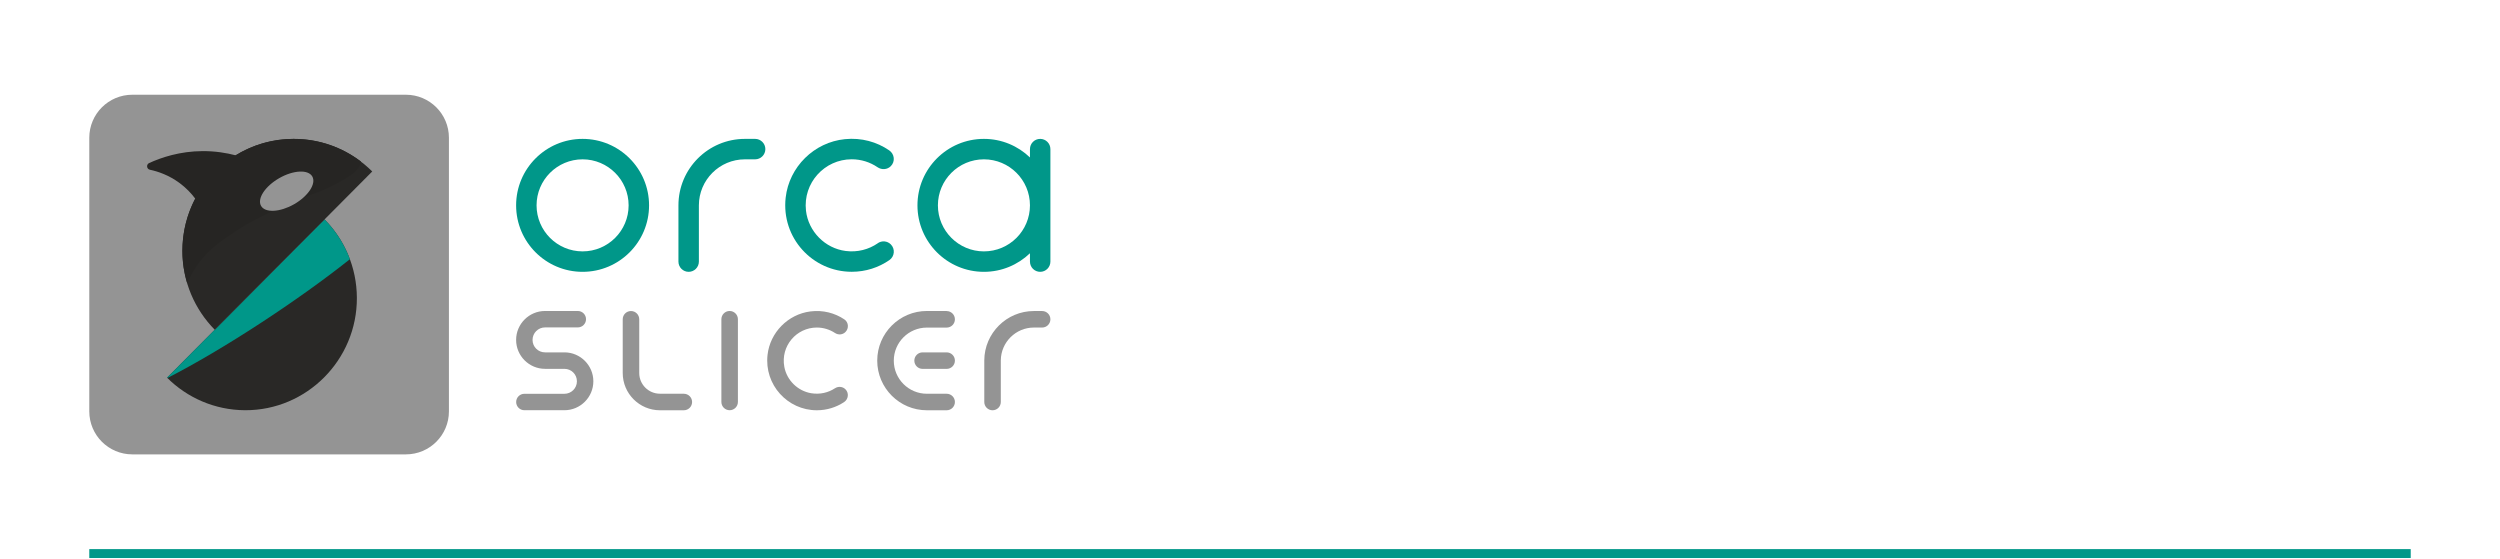
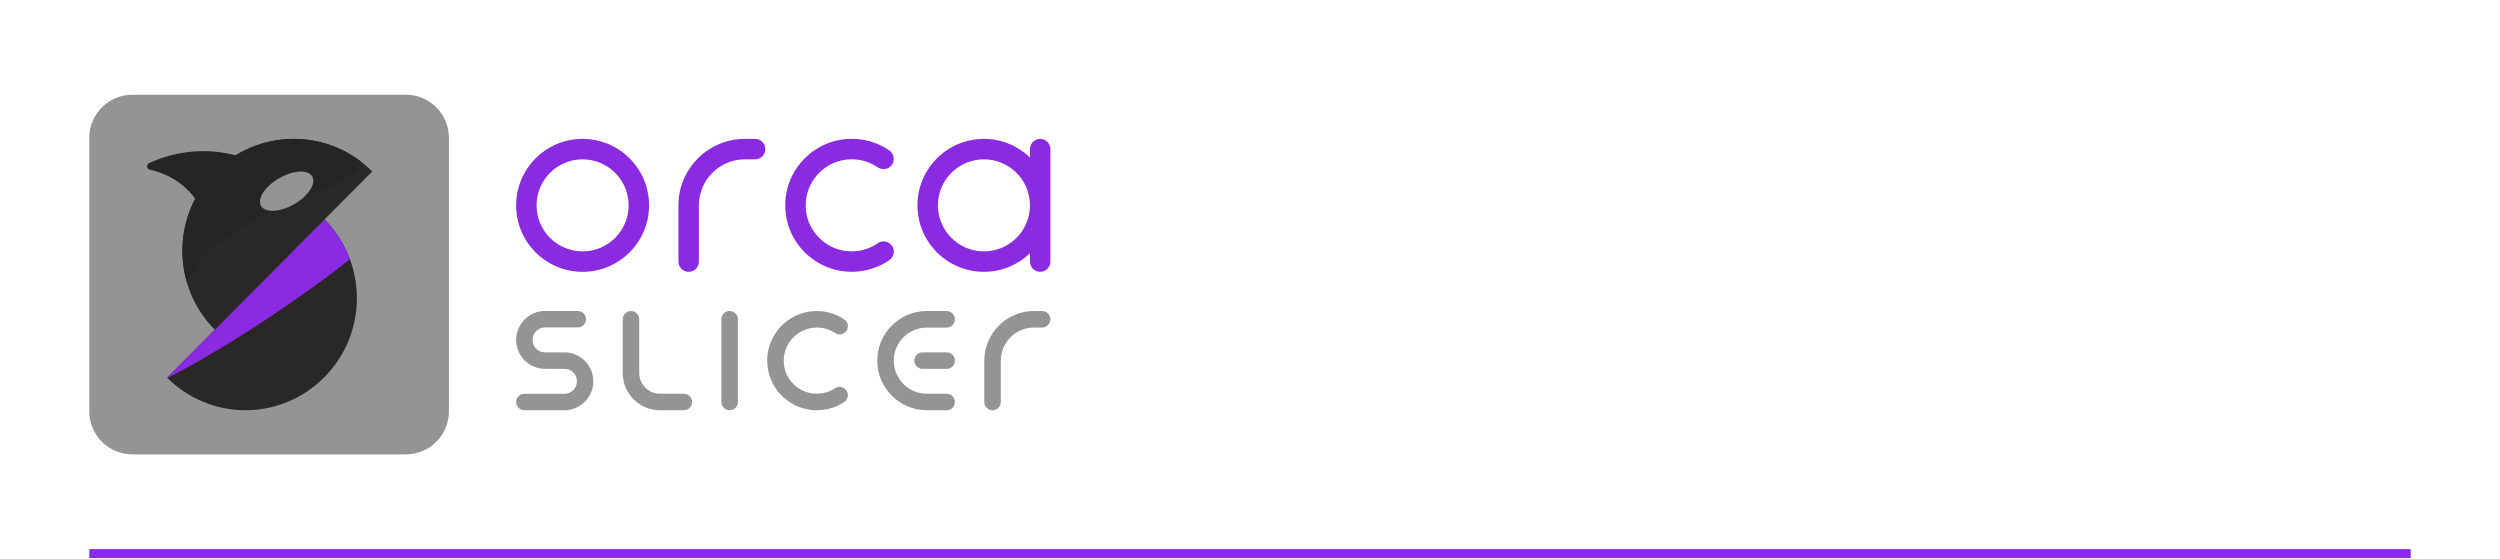
<svg xmlns="http://www.w3.org/2000/svg" id="a" width="560" height="125" viewBox="0 0 560 125">
-   <rect id="b" x="20" y="123" width="520" height="2" style="fill:#009789;" />
+   <rect id="b" x="20" y="123" width="520" height="2" style="fill:#8A2BE2;" />
  <g id="c">
    <rect id="d" x="20" y="21.22" width="80.56" height="80.56" rx="9.64" ry="9.64" style="fill:#949494;" />
  </g>
  <g id="e">
    <path id="f" d="M37.42,84.6c4.49,4.48,10.66,7.26,17.48,7.29,13.8.06,25.1-11.3,25.04-25.18-.03-6.86-2.79-13.06-7.25-17.57l-35.27,35.46Z" style="fill:#292826;" />
  </g>
  <g id="g">
-     <path id="h" d="M72.69,49.14l-35.27,35.46s.05.05.08.07c12.36-6.3,29.28-17.38,40.88-26.61-1.25-3.38-3.21-6.42-5.69-8.93" style="fill:#009789;" />
+     <path id="h" d="M72.69,49.14l-35.27,35.46s.05.05.08.07c12.36-6.3,29.28-17.38,40.88-26.61-1.25-3.38-3.21-6.42-5.69-8.93" style="fill:#8A2BE2;" />
  </g>
  <g id="i">
    <path id="j" d="M65.8,31.11c-13.77,0-24.94,11.23-24.94,25.08,0,6.9,2.77,13.14,7.25,17.68l35.27-35.46c-4.51-4.5-10.72-7.29-17.58-7.29" style="fill:#292826;" />
  </g>
  <g id="k">
    <path id="l" d="M65.8,31.11c-4.77,0-9.23,1.35-13.02,3.68-2.03-.53-4.55-.96-7.44-.94-5.04.03-9.14,1.4-11.93,2.67-.69.32-.58,1.34.16,1.5,1.83.39,4.25,1.2,6.64,2.97,1.51,1.11,2.66,2.35,3.52,3.5-1.83,3.49-2.87,7.47-2.87,11.69,0,2.52.37,4.95,1.06,7.25,1.05-2.34,2.16-3.9,2.52-4.39,2.29-3.15,4.71-4.79,8.29-7.2,2.64-1.78,6.3-3.87,16.82-8.2,0,0,3.29-.93,7.7-3.55,1.76-1.05,3.1-2.03,3.52-3.58.03-.11.06-.22.08-.32-4.18-3.19-9.4-5.08-15.05-5.08" style="fill:#262523;" />
  </g>
  <g id="m">
    <path id="n" d="M69.96,39.54c.91,1.62-.92,4.4-4.09,6.21-3.17,1.81-6.49,1.97-7.4.36-.91-1.62.92-4.4,4.09-6.21,3.17-1.81,6.49-1.97,7.4-.36" style="fill:#949494;" />
  </g>
  <path d="M163.44,69.66c-1.02,0-1.85.83-1.85,1.85v18.53c0,1.02.83,1.85,1.85,1.85s1.85-.83,1.85-1.85v-18.53c0-1.02-.83-1.85-1.85-1.85Z" style="fill:#949494;" />
  <path d="M212.05,69.66h-4.43c-6.13,0-11.12,4.99-11.12,11.12s4.99,11.12,11.12,11.12h4.43c1.02,0,1.85-.83,1.85-1.85s-.83-1.85-1.85-1.85h-4.43c-4.09,0-7.41-3.32-7.41-7.41s3.32-7.41,7.41-7.41h4.43c1.02,0,1.85-.83,1.85-1.85s-.83-1.85-1.85-1.85Z" style="fill:#949494;" />
  <path d="M212.05,78.93h-5.39c-1.02,0-1.85.83-1.85,1.85s.83,1.85,1.85,1.85h5.39c1.02,0,1.85-.83,1.85-1.85s-.83-1.85-1.85-1.85Z" style="fill:#949494;" />
  <path d="M126.43,91.89h-8.97c-1.02,0-1.84-.83-1.84-1.84s.82-1.84,1.84-1.84h8.97c1.54,0,2.8-1.25,2.8-2.8s-1.25-2.79-2.8-2.79h-4.34c-3.57,0-6.48-2.91-6.48-6.48s2.91-6.48,6.48-6.48h7.34c1.02,0,1.84.83,1.84,1.84s-.82,1.84-1.84,1.84h-7.34c-1.54,0-2.8,1.25-2.8,2.8s1.25,2.79,2.8,2.79h4.34c3.57,0,6.48,2.91,6.48,6.48s-2.91,6.48-6.48,6.48Z" style="fill:#949494;" />
  <path d="M187.05,86.96c-1.5.99-3.37,1.45-5.36,1.12-3.01-.51-5.44-2.9-6-5.89-.87-4.7,2.73-8.82,7.28-8.82,1.5,0,2.9.45,4.07,1.22.74.49,1.72.41,2.34-.22h0c.82-.82.71-2.19-.25-2.83-2.13-1.43-4.79-2.14-7.61-1.78-5.01.64-9.03,4.72-9.59,9.73-.76,6.7,4.49,12.41,11.04,12.41,2.25,0,4.34-.67,6.09-1.82.99-.65,1.16-2.04.32-2.88h0c-.63-.63-1.6-.71-2.34-.23Z" style="fill:#949494;" />
  <path d="M153.17,88.19h-5.35c-2.55,0-4.63-2.08-4.63-4.63v-12.04c0-1.02-.83-1.85-1.85-1.85s-1.85.83-1.85,1.85v12.04c0,4.6,3.74,8.34,8.34,8.34h5.35c1.02,0,1.85-.83,1.85-1.85s-.83-1.85-1.85-1.85Z" style="fill:#949494;" />
  <path d="M233.44,73.37h-1.85c-4.06,0-7.37,3.29-7.41,7.35v9.33c0,1.02-.83,1.85-1.85,1.85s-1.85-.83-1.85-1.85v-9.33c.04-6.1,5.01-11.05,11.11-11.05h1.85c1.02,0,1.85.83,1.85,1.85s-.83,1.85-1.85,1.85Z" style="fill:#949494;" />
-   <path d="M130.5,35.69c5.68,0,10.31,4.62,10.31,10.31s-4.62,10.31-10.31,10.31-10.31-4.62-10.31-10.31,4.62-10.31,10.31-10.31M130.5,31.11c-8.22,0-14.89,6.67-14.89,14.89s6.67,14.89,14.89,14.89,14.89-6.67,14.89-14.89-6.67-14.89-14.89-14.89h0Z" style="fill:#009789;" />
-   <path d="M233,31.11c-1.27,0-2.29,1.03-2.29,2.29v1.87c-2.68-2.57-6.3-4.16-10.31-4.16-8.22,0-14.89,6.67-14.89,14.89s6.67,14.89,14.89,14.89c4,0,7.63-1.59,10.31-4.16v1.87c0,1.27,1.03,2.29,2.29,2.29s2.29-1.03,2.29-2.29v-25.2c0-1.27-1.03-2.29-2.29-2.29ZM220.4,56.31c-5.68,0-10.31-4.62-10.31-10.31s4.62-10.31,10.31-10.31,10.31,4.62,10.31,10.31-4.62,10.31-10.31,10.31Z" style="fill:#009789;" />
-   <path d="M169.15,31.11h-2.29c-8.22,0-14.89,6.67-14.89,14.89v12.6c0,1.27,1.03,2.29,2.29,2.29s2.29-1.03,2.29-2.29v-12.6c0-5.68,4.62-10.31,10.31-10.31h0s2.29,0,2.29,0c1.27,0,2.29-1.03,2.29-2.29s-1.03-2.29-2.29-2.29Z" style="fill:#009789;" />
-   <path d="M196.61,54.5c-2,1.37-4.5,2.06-7.17,1.72-4.64-.59-8.37-4.38-8.9-9.03-.7-6.22,4.16-11.51,10.24-11.51,2.15,0,4.14.66,5.79,1.78.93.63,2.17.56,2.97-.24h0c1.03-1.03.84-2.72-.36-3.54-2.77-1.9-6.22-2.88-9.91-2.51-6.9.68-12.51,6.21-13.28,13.1-1.01,8.99,6.01,16.61,14.8,16.61,3.13,0,6.03-.96,8.42-2.61,1.19-.82,1.35-2.51.33-3.53h0c-.79-.79-2.01-.89-2.93-.26Z" style="fill:#009789;" />
+   <path d="M130.5,35.69c5.68,0,10.31,4.62,10.31,10.31s-4.62,10.31-10.31,10.31-10.31-4.62-10.31-10.31,4.62-10.31,10.31-10.31M130.5,31.11c-8.22,0-14.89,6.67-14.89,14.89s6.67,14.89,14.89,14.89,14.89-6.67,14.89-14.89-6.67-14.89-14.89-14.89h0Z" style="fill:#8A2BE2;" />
+   <path d="M233,31.11c-1.27,0-2.29,1.03-2.29,2.29v1.87c-2.68-2.57-6.3-4.16-10.31-4.16-8.22,0-14.89,6.67-14.89,14.89s6.67,14.89,14.89,14.89c4,0,7.63-1.59,10.31-4.16v1.87c0,1.27,1.03,2.29,2.29,2.29s2.29-1.03,2.29-2.29v-25.2c0-1.27-1.03-2.29-2.29-2.29ZM220.4,56.31c-5.68,0-10.31-4.62-10.31-10.31s4.62-10.31,10.31-10.31,10.31,4.62,10.31,10.31-4.62,10.31-10.31,10.31Z" style="fill:#8A2BE2;" />
+   <path d="M169.15,31.11h-2.29c-8.22,0-14.89,6.67-14.89,14.89v12.6c0,1.27,1.03,2.29,2.29,2.29s2.29-1.03,2.29-2.29v-12.6c0-5.68,4.62-10.31,10.31-10.31h0s2.29,0,2.29,0c1.27,0,2.29-1.03,2.29-2.29s-1.03-2.29-2.29-2.29Z" style="fill:#8A2BE2;" />
+   <path d="M196.61,54.5c-2,1.37-4.5,2.06-7.17,1.72-4.64-.59-8.37-4.38-8.9-9.03-.7-6.22,4.16-11.51,10.24-11.51,2.15,0,4.14.66,5.79,1.78.93.63,2.17.56,2.97-.24h0c1.03-1.03.84-2.72-.36-3.54-2.77-1.9-6.22-2.88-9.91-2.51-6.9.68-12.51,6.21-13.28,13.1-1.01,8.99,6.01,16.61,14.8,16.61,3.13,0,6.03-.96,8.42-2.61,1.19-.82,1.35-2.51.33-3.53h0c-.79-.79-2.01-.89-2.93-.26Z" style="fill:#8A2BE2;" />
</svg>
